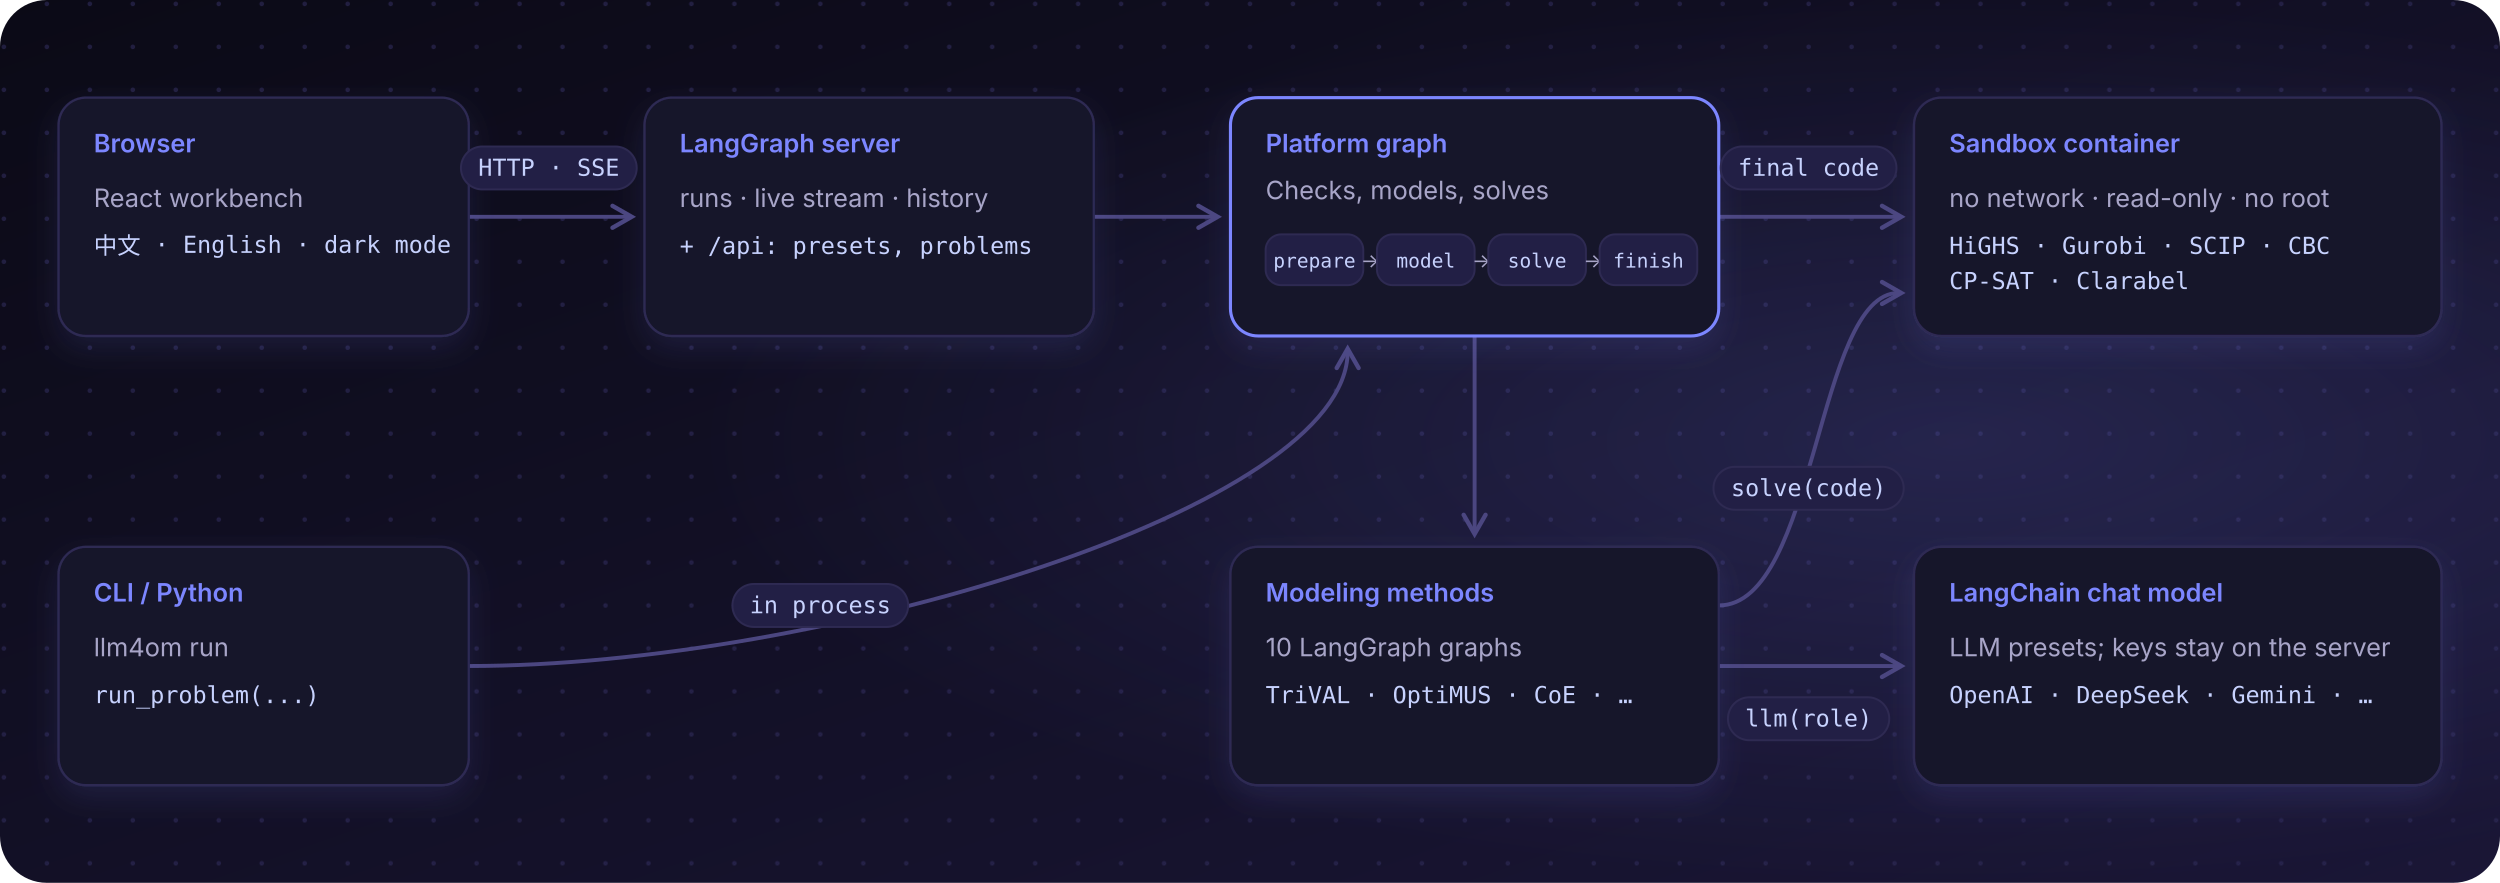
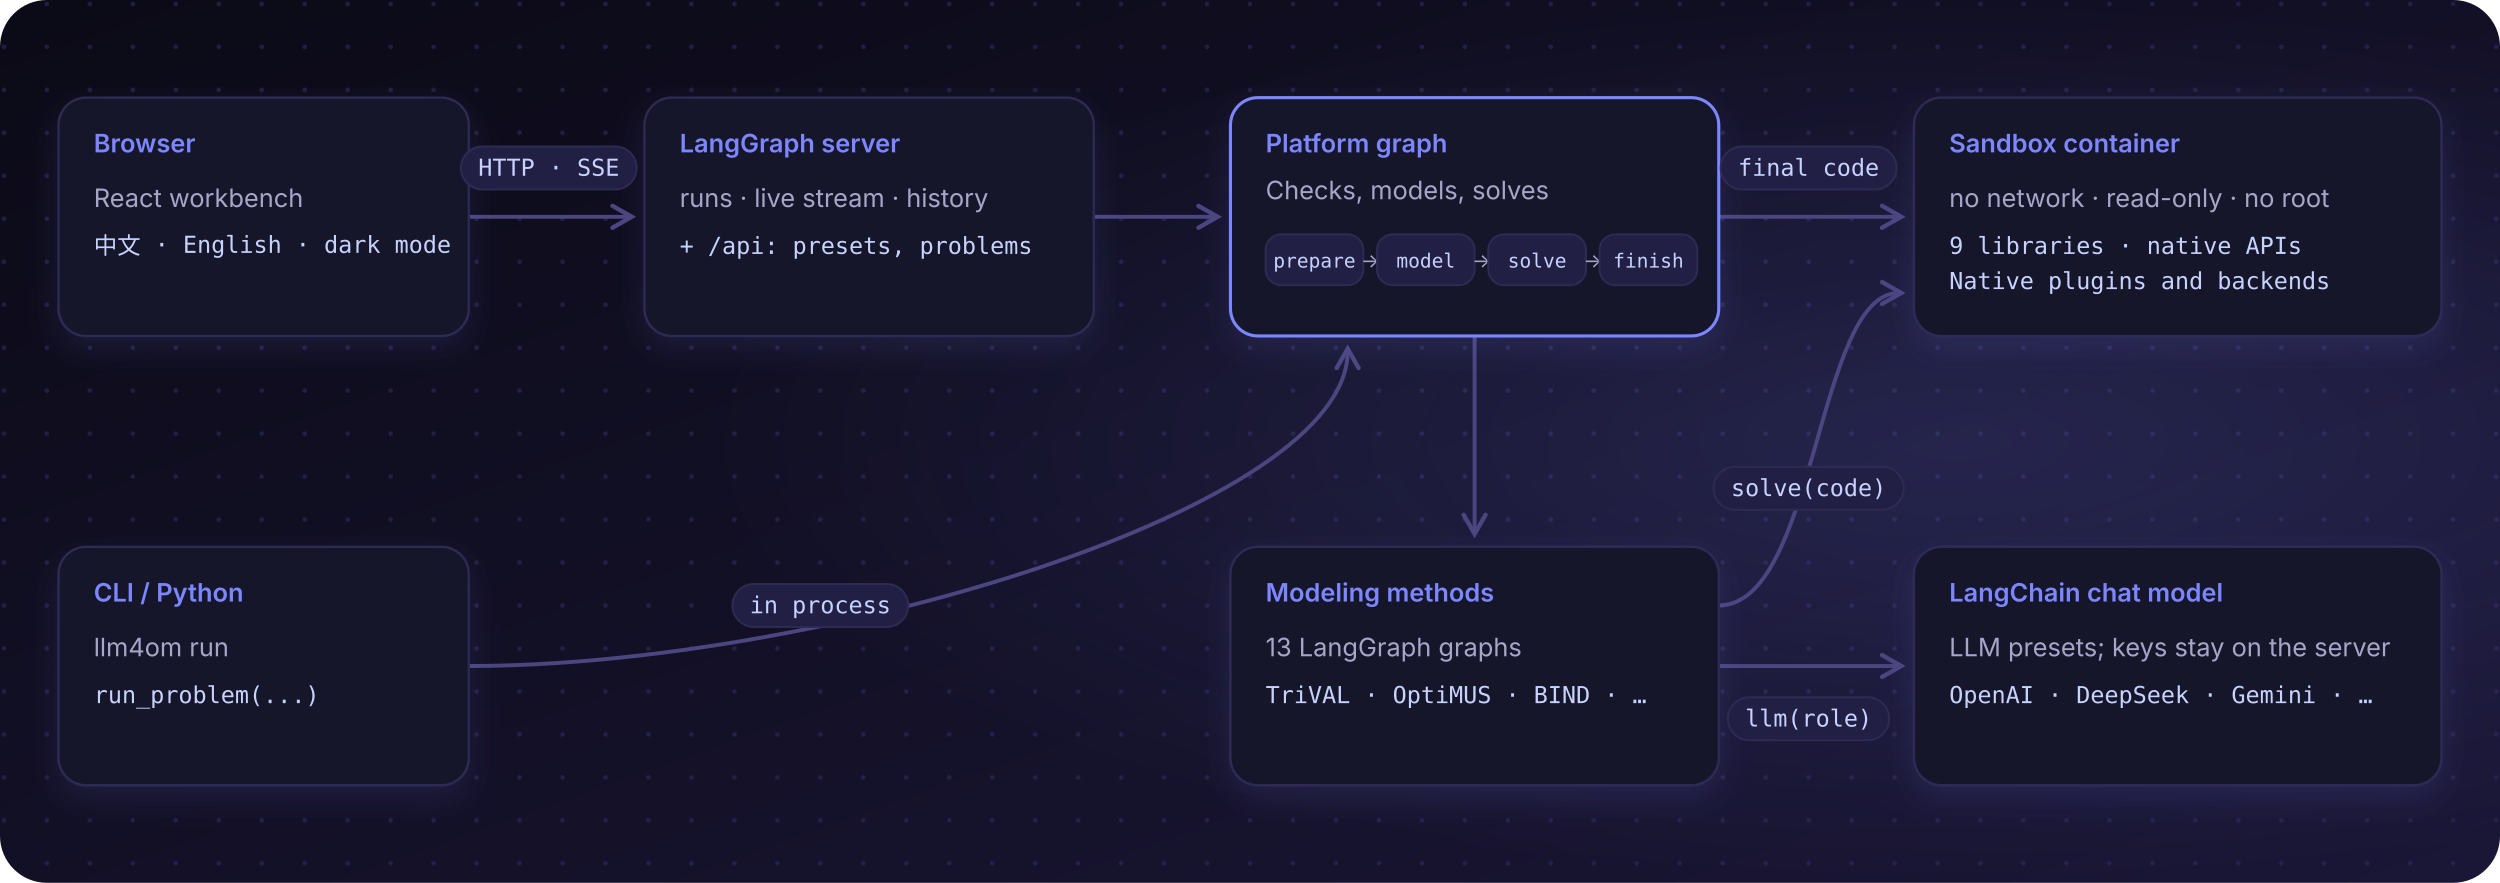
<svg xmlns="http://www.w3.org/2000/svg" width="1280" height="452" viewBox="0 0 1280 452" role="img" aria-label="LLM4OM architecture">
  <defs>
    <linearGradient id="bg" x1="0" y1="0" x2="1" y2="1">
      <stop offset="0" stop-color="#0b0a16" />
      <stop offset="1" stop-color="#1a1636" />
    </linearGradient>
    <linearGradient id="brand" x1="0" y1="0" x2="1" y2="1">
      <stop offset="0" stop-color="#7c86ff" />
      <stop offset="1" stop-color="#a78bfa" />
    </linearGradient>
    <pattern id="dots" width="22" height="22" patternUnits="userSpaceOnUse">
      <circle cx="2" cy="2" r="1.2" fill="#2a2650" />
    </pattern>
    <radialGradient id="glow" cx="0.78" cy="0.5" r="0.5">
      <stop offset="0" stop-color="#7c86ff" stop-opacity="0.16" />
      <stop offset="1" stop-color="#7c86ff" stop-opacity="0" />
    </radialGradient>
    <filter id="shadow" x="-10%" y="-10%" width="120%" height="140%">
      <feDropShadow dx="0" dy="6" stdDeviation="8" flood-color="#7c86ff" flood-opacity="0.12" />
    </filter>
    <marker id="head" viewBox="0 0 10 10" refX="7" refY="5" markerWidth="7" markerHeight="7" orient="auto">
      <path d="M1 1l7 4-7 4" fill="none" stroke="#4b4680" stroke-width="1.6" stroke-linecap="round" />
    </marker>
  </defs>
  <rect width="1280" height="452" rx="24" fill="url(#bg)" />
  <rect width="1280" height="452" rx="24" fill="url(#dots)" opacity="0.7" />
  <rect width="1280" height="452" rx="24" fill="url(#glow)" />
  <path d="M240 111 H322" stroke="#4b4680" stroke-width="2" fill="none" stroke-linecap="round" marker-end="url(#head)" />
  <path d="M560 111 H622" stroke="#4b4680" stroke-width="2" fill="none" stroke-linecap="round" marker-end="url(#head)" />
  <path d="M240 341 C420 341 690 260 690 180" stroke="#4b4680" stroke-width="2" fill="none" stroke-linecap="round" marker-end="url(#head)" />
  <path d="M755 172 V272" stroke="#4b4680" stroke-width="2" fill="none" stroke-linecap="round" marker-end="url(#head)" />
  <path d="M880 111 H972" stroke="#4b4680" stroke-width="2" fill="none" stroke-linecap="round" marker-end="url(#head)" />
  <path d="M880 310 C930 310 930 150 972 150" stroke="#4b4680" stroke-width="2" fill="none" stroke-linecap="round" marker-end="url(#head)" />
  <path d="M880 341 H972" stroke="#4b4680" stroke-width="2" fill="none" stroke-linecap="round" marker-end="url(#head)" />
  <g transform="translate(30,50)">
    <rect width="210" height="122" rx="14" fill="#15132a" stroke="#2e2a52" stroke-width="1.2" filter="url(#shadow)" />
    <text x="18" y="28" xml:space="preserve" font-family="Inter, 'Segoe UI', 'PingFang SC', 'Noto Sans CJK SC', 'Microsoft YaHei', sans-serif" font-size="13" font-weight="600" fill="#7c86ff" text-anchor="start">Browser</text>
    <text x="18" y="56" xml:space="preserve" font-family="Inter, 'Segoe UI', 'PingFang SC', 'Noto Sans CJK SC', 'Microsoft YaHei', sans-serif" font-size="13" font-weight="400" fill="#a8a5c8" text-anchor="start">React workbench</text>
    <text x="18" y="80" xml:space="preserve" font-family="'JetBrains Mono', 'SFMono-Regular', Menlo, Consolas, monospace" font-size="12" font-weight="400" fill="#c7d2fe" text-anchor="start">中文 · English · dark mode</text>
  </g>
  <g transform="translate(30,280)">
    <rect width="210" height="122" rx="14" fill="#15132a" stroke="#2e2a52" stroke-width="1.2" filter="url(#shadow)" />
    <text x="18" y="28" xml:space="preserve" font-family="Inter, 'Segoe UI', 'PingFang SC', 'Noto Sans CJK SC', 'Microsoft YaHei', sans-serif" font-size="13" font-weight="600" fill="#7c86ff" text-anchor="start">CLI / Python</text>
    <text x="18" y="56" xml:space="preserve" font-family="Inter, 'Segoe UI', 'PingFang SC', 'Noto Sans CJK SC', 'Microsoft YaHei', sans-serif" font-size="13" font-weight="400" fill="#a8a5c8" text-anchor="start">llm4om run</text>
    <text x="18" y="80" xml:space="preserve" font-family="'JetBrains Mono', 'SFMono-Regular', Menlo, Consolas, monospace" font-size="12" font-weight="400" fill="#c7d2fe" text-anchor="start">run_problem(...)</text>
  </g>
  <g transform="translate(330,50)">
    <rect width="230" height="122" rx="14" fill="#15132a" stroke="#2e2a52" stroke-width="1.2" filter="url(#shadow)" />
    <text x="18" y="28" xml:space="preserve" font-family="Inter, 'Segoe UI', 'PingFang SC', 'Noto Sans CJK SC', 'Microsoft YaHei', sans-serif" font-size="13" font-weight="600" fill="#7c86ff" text-anchor="start">LangGraph server</text>
    <text x="18" y="56" xml:space="preserve" font-family="Inter, 'Segoe UI', 'PingFang SC', 'Noto Sans CJK SC', 'Microsoft YaHei', sans-serif" font-size="13" font-weight="400" fill="#a8a5c8" text-anchor="start">runs · live stream · history</text>
    <text x="18" y="80" xml:space="preserve" font-family="'JetBrains Mono', 'SFMono-Regular', Menlo, Consolas, monospace" font-size="12" font-weight="400" fill="#c7d2fe" text-anchor="start">+ /api: presets, problems</text>
  </g>
  <g transform="translate(630,50)">
    <rect width="250" height="122" rx="14" fill="#15132a" stroke="#7c86ff" stroke-width="1.6" filter="url(#shadow)" />
    <text x="18" y="28" xml:space="preserve" font-family="Inter, 'Segoe UI', 'PingFang SC', 'Noto Sans CJK SC', 'Microsoft YaHei', sans-serif" font-size="13" font-weight="600" fill="#7c86ff" text-anchor="start">Platform graph</text>
    <text x="18" y="52" xml:space="preserve" font-family="Inter, 'Segoe UI', 'PingFang SC', 'Noto Sans CJK SC', 'Microsoft YaHei', sans-serif" font-size="13" font-weight="400" fill="#a8a5c8" text-anchor="start">Checks, models, solves</text>
    <rect x="18" y="70" width="50" height="26" rx="8" fill="#221f45" stroke="#2e2a52" />
    <text x="43" y="87" xml:space="preserve" font-family="'JetBrains Mono', 'SFMono-Regular', Menlo, Consolas, monospace" font-size="10" font-weight="400" fill="#c7d2fe" text-anchor="middle">prepare</text>
    <text x="71.5" y="87" xml:space="preserve" font-family="Inter, 'Segoe UI', 'PingFang SC', 'Noto Sans CJK SC', 'Microsoft YaHei', sans-serif" font-size="10" font-weight="400" fill="#a8a5c8" text-anchor="middle">→</text>
    <rect x="75" y="70" width="50" height="26" rx="8" fill="#221f45" stroke="#2e2a52" />
    <text x="100" y="87" xml:space="preserve" font-family="'JetBrains Mono', 'SFMono-Regular', Menlo, Consolas, monospace" font-size="10" font-weight="400" fill="#c7d2fe" text-anchor="middle">model</text>
    <text x="128.5" y="87" xml:space="preserve" font-family="Inter, 'Segoe UI', 'PingFang SC', 'Noto Sans CJK SC', 'Microsoft YaHei', sans-serif" font-size="10" font-weight="400" fill="#a8a5c8" text-anchor="middle">→</text>
    <rect x="132" y="70" width="50" height="26" rx="8" fill="#221f45" stroke="#2e2a52" />
    <text x="157" y="87" xml:space="preserve" font-family="'JetBrains Mono', 'SFMono-Regular', Menlo, Consolas, monospace" font-size="10" font-weight="400" fill="#c7d2fe" text-anchor="middle">solve</text>
    <text x="185.5" y="87" xml:space="preserve" font-family="Inter, 'Segoe UI', 'PingFang SC', 'Noto Sans CJK SC', 'Microsoft YaHei', sans-serif" font-size="10" font-weight="400" fill="#a8a5c8" text-anchor="middle">→</text>
    <rect x="189" y="70" width="50" height="26" rx="8" fill="#221f45" stroke="#2e2a52" />
    <text x="214" y="87" xml:space="preserve" font-family="'JetBrains Mono', 'SFMono-Regular', Menlo, Consolas, monospace" font-size="10" font-weight="400" fill="#c7d2fe" text-anchor="middle">finish</text>
  </g>
  <g transform="translate(630,280)">
    <rect width="250" height="122" rx="14" fill="#15132a" stroke="#2e2a52" stroke-width="1.2" filter="url(#shadow)" />
    <text x="18" y="28" xml:space="preserve" font-family="Inter, 'Segoe UI', 'PingFang SC', 'Noto Sans CJK SC', 'Microsoft YaHei', sans-serif" font-size="13" font-weight="600" fill="#7c86ff" text-anchor="start">Modeling methods</text>
-     <text x="18" y="56" xml:space="preserve" font-family="Inter, 'Segoe UI', 'PingFang SC', 'Noto Sans CJK SC', 'Microsoft YaHei', sans-serif" font-size="13" font-weight="400" fill="#a8a5c8" text-anchor="start">10 LangGraph graphs</text>
-     <text x="18" y="80" xml:space="preserve" font-family="'JetBrains Mono', 'SFMono-Regular', Menlo, Consolas, monospace" font-size="12" font-weight="400" fill="#c7d2fe" text-anchor="start">TriVAL · OptiMUS · CoE · …</text>
+     <text x="18" y="56" xml:space="preserve" font-family="Inter, 'Segoe UI', 'PingFang SC', 'Noto Sans CJK SC', 'Microsoft YaHei', sans-serif" font-size="13" font-weight="400" fill="#a8a5c8" text-anchor="start">13 LangGraph graphs</text>
+     <text x="18" y="80" xml:space="preserve" font-family="'JetBrains Mono', 'SFMono-Regular', Menlo, Consolas, monospace" font-size="12" font-weight="400" fill="#c7d2fe" text-anchor="start">TriVAL · OptiMUS · BIND · …</text>
  </g>
  <g transform="translate(980,50)">
    <rect width="270" height="122" rx="14" fill="#15132a" stroke="#2e2a52" stroke-width="1.2" filter="url(#shadow)" />
    <text x="18" y="28" xml:space="preserve" font-family="Inter, 'Segoe UI', 'PingFang SC', 'Noto Sans CJK SC', 'Microsoft YaHei', sans-serif" font-size="13" font-weight="600" fill="#7c86ff" text-anchor="start">Sandbox container</text>
    <text x="18" y="56" xml:space="preserve" font-family="Inter, 'Segoe UI', 'PingFang SC', 'Noto Sans CJK SC', 'Microsoft YaHei', sans-serif" font-size="13" font-weight="400" fill="#a8a5c8" text-anchor="start">no network · read-only · no root</text>
-     <text x="18" y="80" xml:space="preserve" font-family="'JetBrains Mono', 'SFMono-Regular', Menlo, Consolas, monospace" font-size="12" font-weight="400" fill="#c7d2fe" text-anchor="start">HiGHS · Gurobi · SCIP · CBC</text>
-     <text x="18" y="98" xml:space="preserve" font-family="'JetBrains Mono', 'SFMono-Regular', Menlo, Consolas, monospace" font-size="12" font-weight="400" fill="#c7d2fe" text-anchor="start">CP-SAT · Clarabel</text>
+     <text x="18" y="80" xml:space="preserve" font-family="'JetBrains Mono', 'SFMono-Regular', Menlo, Consolas, monospace" font-size="12" font-weight="400" fill="#c7d2fe" text-anchor="start">9 libraries · native APIs</text>
+     <text x="18" y="98" xml:space="preserve" font-family="'JetBrains Mono', 'SFMono-Regular', Menlo, Consolas, monospace" font-size="12" font-weight="400" fill="#c7d2fe" text-anchor="start">Native plugins and backends</text>
  </g>
  <g transform="translate(980,280)">
    <rect width="270" height="122" rx="14" fill="#15132a" stroke="#2e2a52" stroke-width="1.2" filter="url(#shadow)" />
    <text x="18" y="28" xml:space="preserve" font-family="Inter, 'Segoe UI', 'PingFang SC', 'Noto Sans CJK SC', 'Microsoft YaHei', sans-serif" font-size="13" font-weight="600" fill="#7c86ff" text-anchor="start">LangChain chat model</text>
    <text x="18" y="56" xml:space="preserve" font-family="Inter, 'Segoe UI', 'PingFang SC', 'Noto Sans CJK SC', 'Microsoft YaHei', sans-serif" font-size="13" font-weight="400" fill="#a8a5c8" text-anchor="start">LLM presets; keys stay on the server</text>
    <text x="18" y="80" xml:space="preserve" font-family="'JetBrains Mono', 'SFMono-Regular', Menlo, Consolas, monospace" font-size="12" font-weight="400" fill="#c7d2fe" text-anchor="start">OpenAI · DeepSeek · Gemini · …</text>
  </g>
  <rect x="236.0" y="75" width="90.0" height="22" rx="11" fill="#221f45" stroke="#2e2a52" />
  <text x="281" y="90" xml:space="preserve" font-family="'JetBrains Mono', 'SFMono-Regular', Menlo, Consolas, monospace" font-size="12" font-weight="400" fill="#c7d2fe" text-anchor="middle">HTTP · SSE</text>
  <rect x="375.0" y="299" width="90.0" height="22" rx="11" fill="#221f45" stroke="#2e2a52" />
  <text x="420" y="314" xml:space="preserve" font-family="'JetBrains Mono', 'SFMono-Regular', Menlo, Consolas, monospace" font-size="12" font-weight="400" fill="#c7d2fe" text-anchor="middle">in process</text>
  <rect x="881.0" y="75" width="90.0" height="22" rx="11" fill="#221f45" stroke="#2e2a52" />
  <text x="926" y="90" xml:space="preserve" font-family="'JetBrains Mono', 'SFMono-Regular', Menlo, Consolas, monospace" font-size="12" font-weight="400" fill="#c7d2fe" text-anchor="middle">final code</text>
  <rect x="877.3" y="239" width="97.4" height="22" rx="11" fill="#221f45" stroke="#2e2a52" />
  <text x="926" y="254" xml:space="preserve" font-family="'JetBrains Mono', 'SFMono-Regular', Menlo, Consolas, monospace" font-size="12" font-weight="400" fill="#c7d2fe" text-anchor="middle">solve(code)</text>
  <rect x="884.7" y="357" width="82.6" height="22" rx="11" fill="#221f45" stroke="#2e2a52" />
  <text x="926" y="372" xml:space="preserve" font-family="'JetBrains Mono', 'SFMono-Regular', Menlo, Consolas, monospace" font-size="12" font-weight="400" fill="#c7d2fe" text-anchor="middle">llm(role)</text>
</svg>
